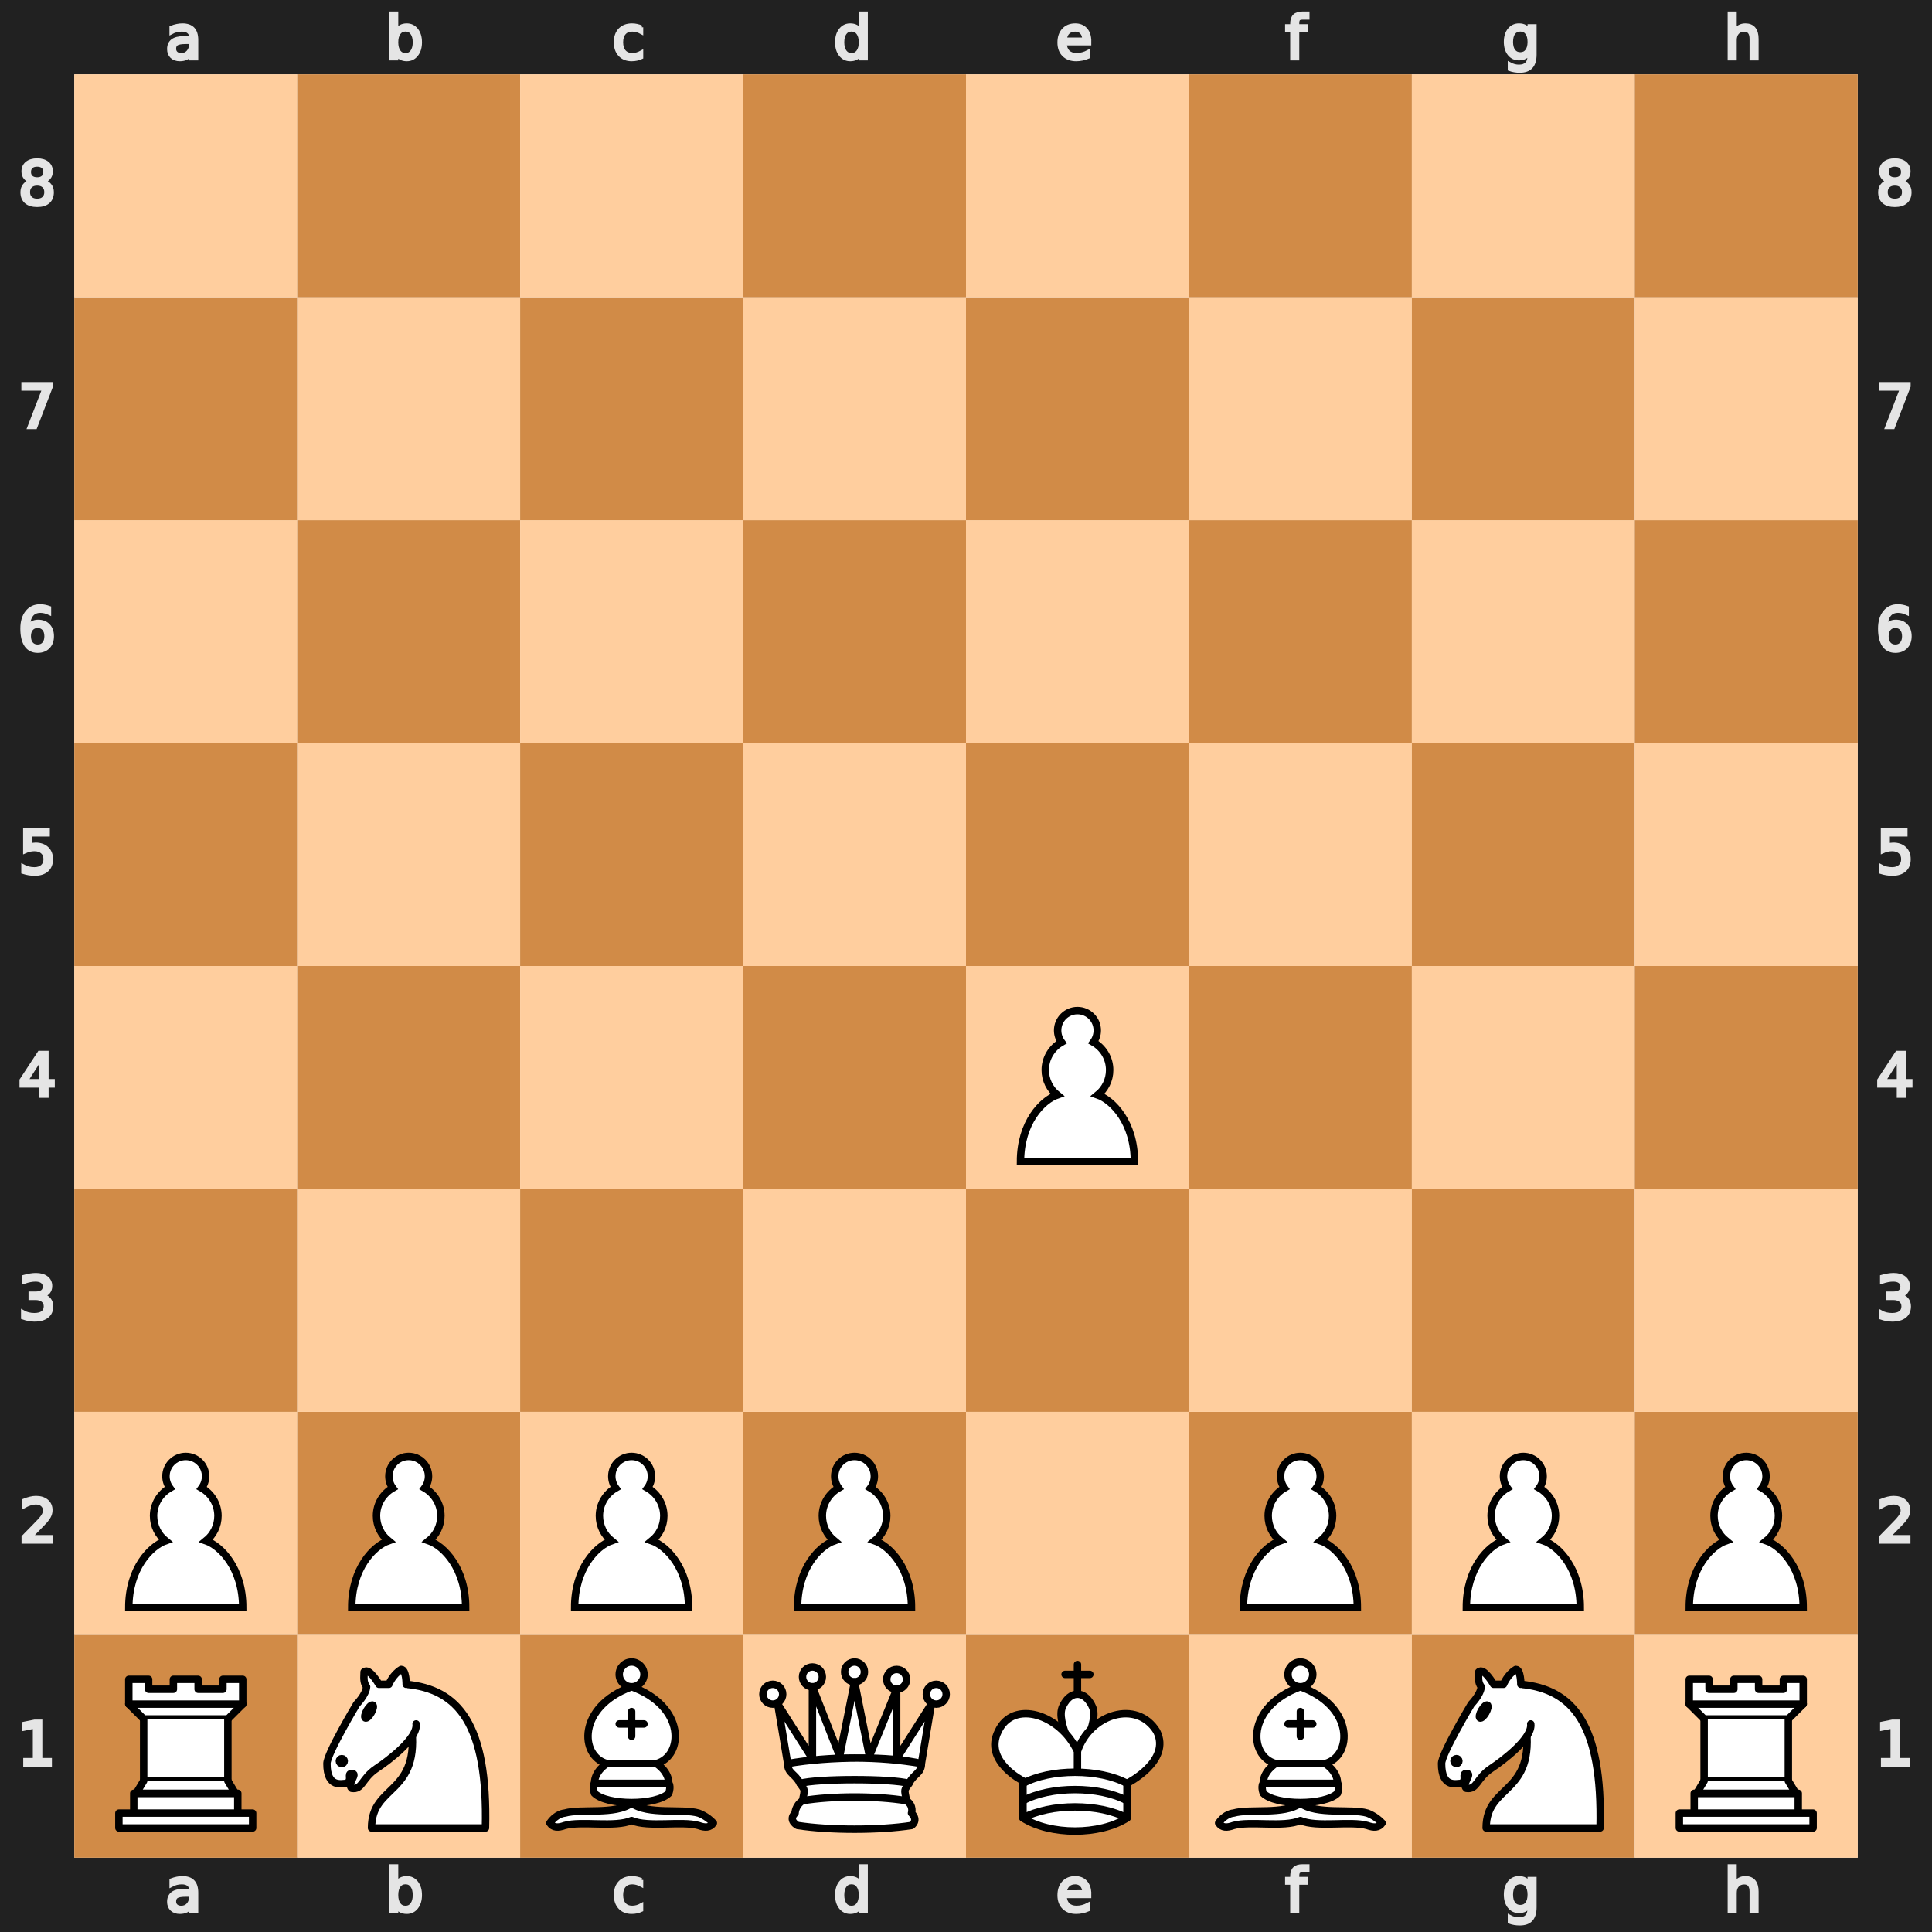
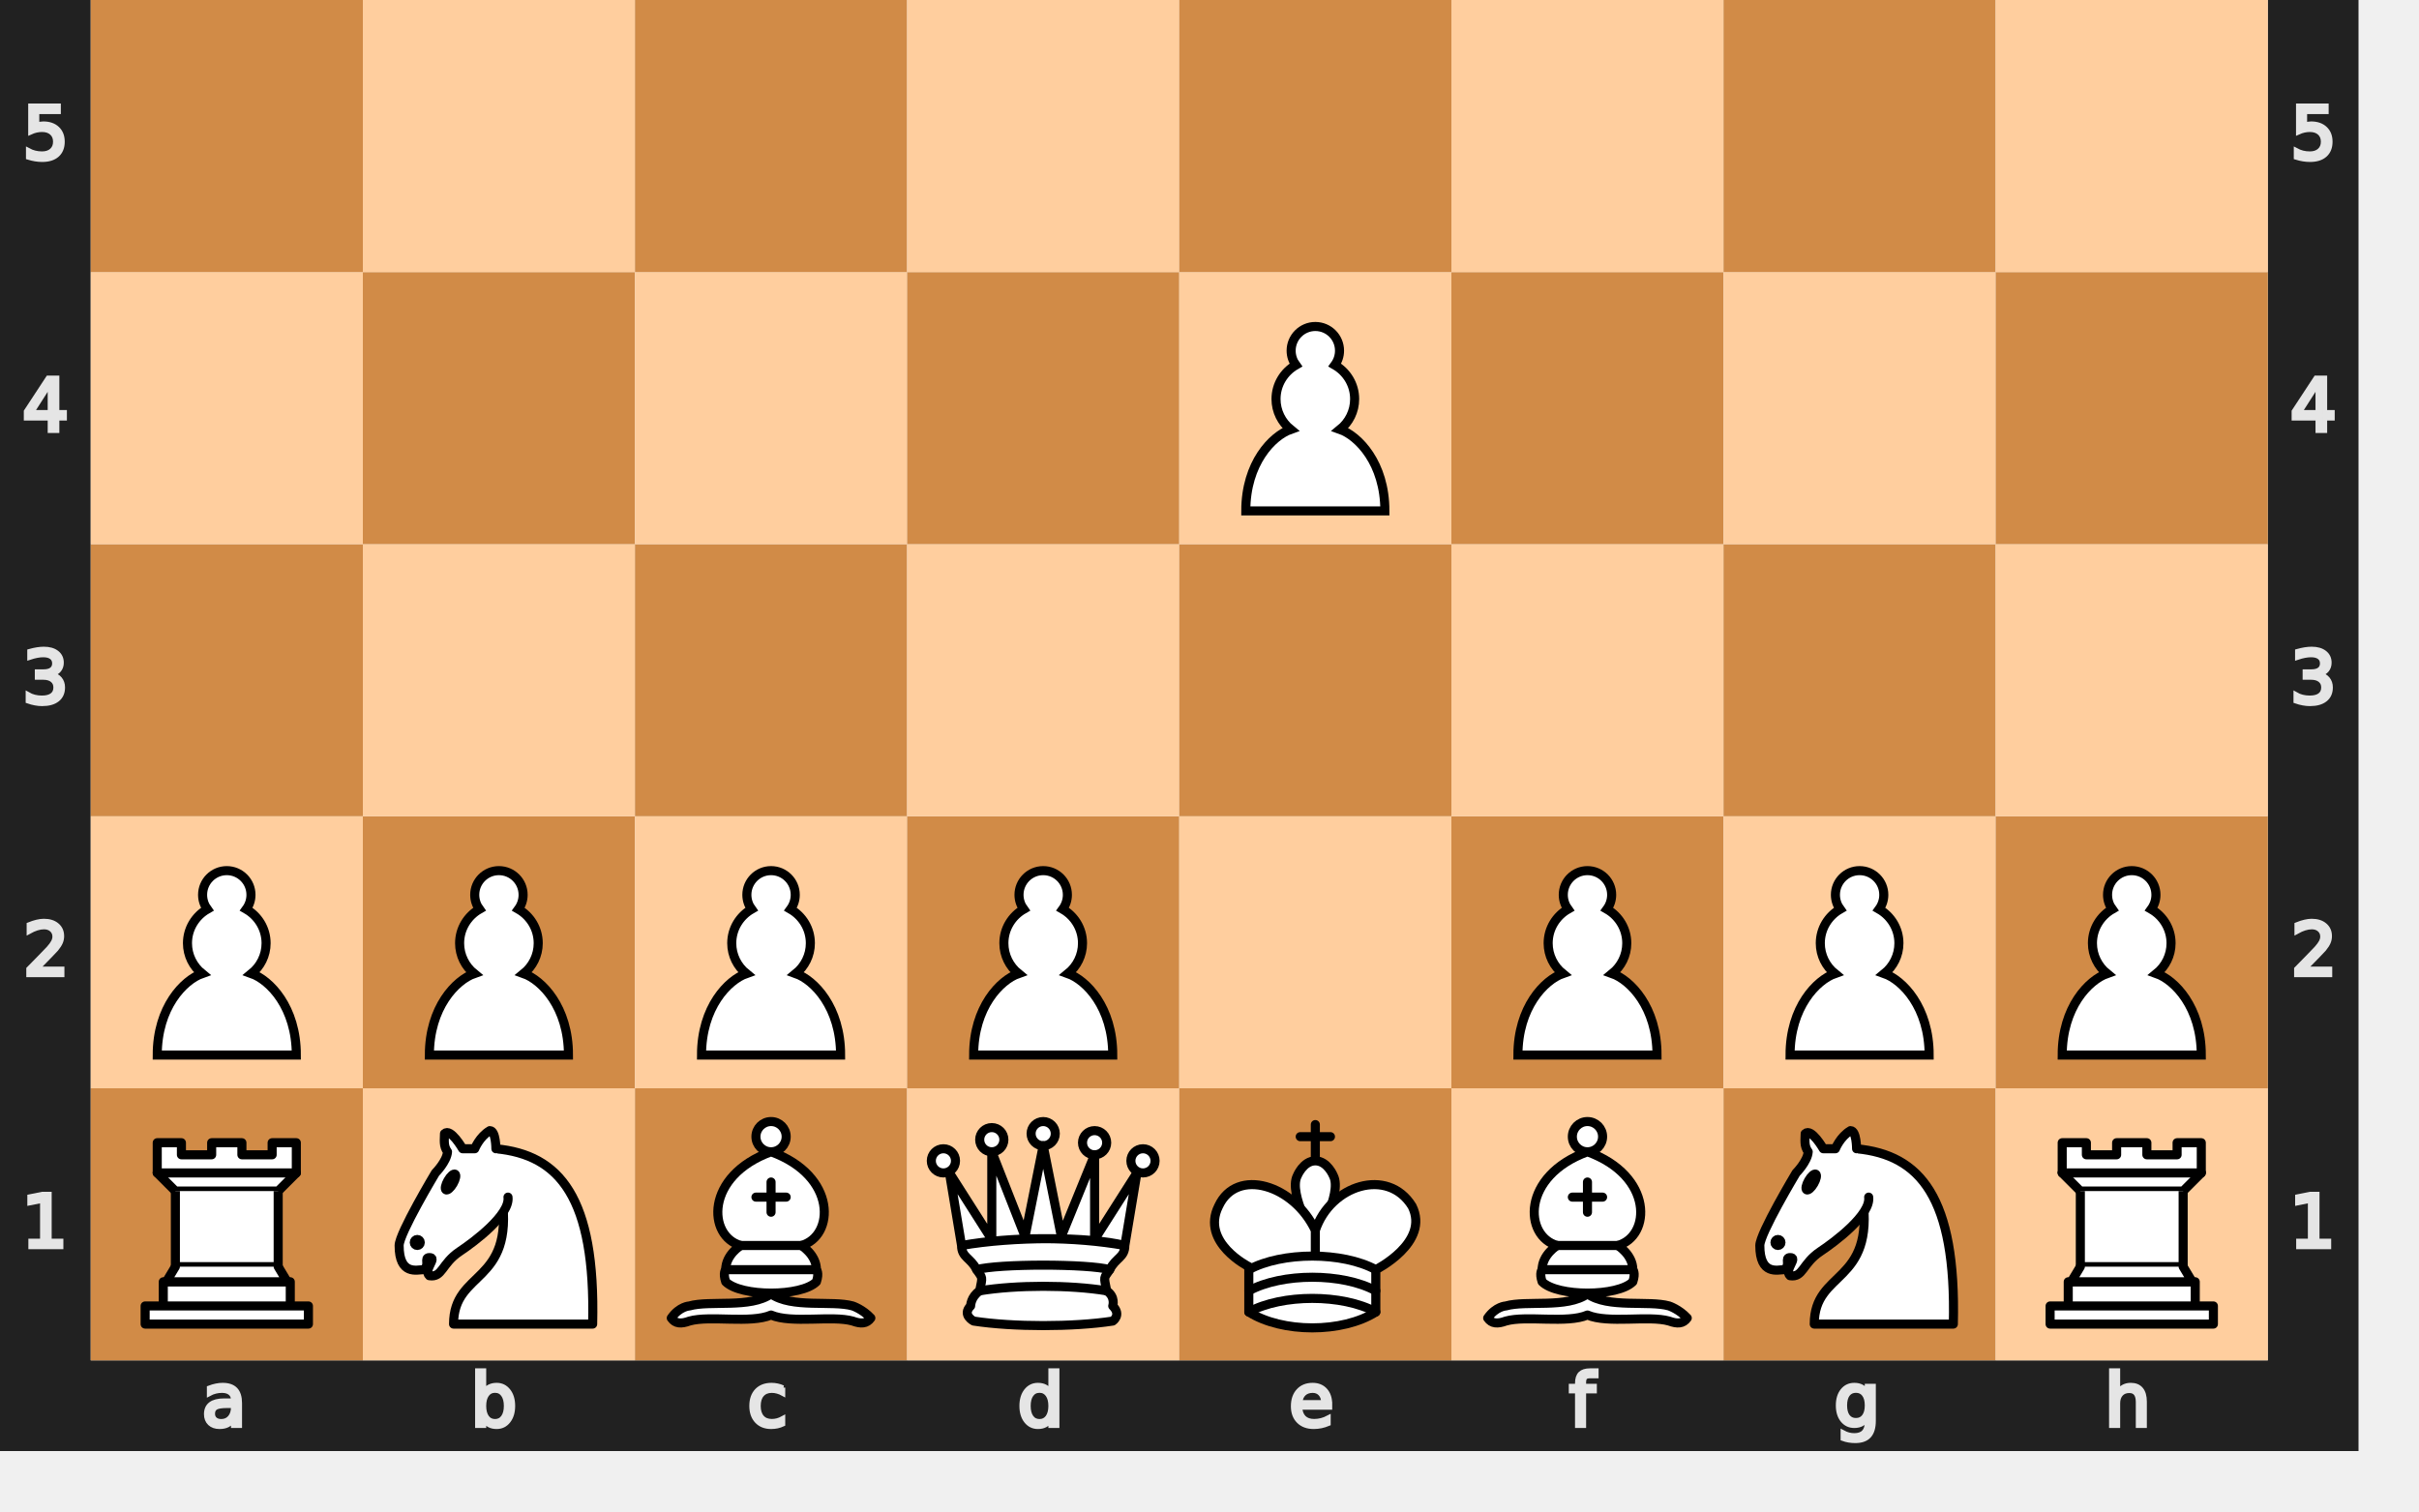
- <svg xmlns="http://www.w3.org/2000/svg" xmlns:xlink="http://www.w3.org/1999/xlink" viewBox="0 0 390 390" width="400" height="400">
+ <svg xmlns="http://www.w3.org/2000/svg" xmlns:xlink="http://www.w3.org/1999/xlink" viewBox="0 150.0 400 250.0" width="400" height="250.0">
  <defs>
    <g id="white-pawn" class="white pawn">
      <path d="M22.5 9c-2.21 0-4 1.79-4 4 0 .89.29 1.71.78 2.38C17.33 16.5 16 18.59 16 21c0 2.03.94 3.84 2.41 5.03-3 1.06-7.41 5.55-7.41 13.47h23c0-7.92-4.41-12.41-7.41-13.47 1.47-1.19 2.41-3 2.41-5.03 0-2.41-1.33-4.5-3.28-5.62.49-.67.78-1.49.78-2.38 0-2.21-1.79-4-4-4z" fill="#fff" stroke="#000" stroke-width="1.5" stroke-linecap="round" />
    </g>
    <g id="white-knight" class="white knight" fill="none" fill-rule="evenodd" stroke="#000" stroke-width="1.5" stroke-linecap="round" stroke-linejoin="round">
      <path d="M 22,10 C 32.5,11 38.5,18 38,39 L 15,39 C 15,30 25,32.5 23,18" style="fill:#ffffff; stroke:#000000;" />
      <path d="M 24,18 C 24.38,20.91 18.45,25.37 16,27 C 13,29 13.18,31.34 11,31 C 9.958,30.06 12.41,27.96 11,28 C 10,28 11.19,29.23 10,30 C 9,30 5.997,31 6,26 C 6,24 12,14 12,14 C 12,14 13.89,12.1 14,10.5 C 13.27,9.506 13.5,8.5 13.5,7.5 C 14.5,6.5 16.5,10 16.5,10 L 18.5,10 C 18.5,10 19.28,8.008 21,7 C 22,7 22,10 22,10" style="fill:#ffffff; stroke:#000000;" />
      <path d="M 9.5 25.5 A 0.5 0.5 0 1 1 8.5,25.5 A 0.5 0.5 0 1 1 9.5 25.5 z" style="fill:#000000; stroke:#000000;" />
      <path d="M 15 15.5 A 0.5 1.5 0 1 1 14,15.5 A 0.5 1.5 0 1 1 15 15.5 z" transform="matrix(0.866,0.5,-0.5,0.866,9.693,-5.173)" style="fill:#000000; stroke:#000000;" />
    </g>
    <g id="white-bishop" class="white bishop" fill="none" fill-rule="evenodd" stroke="#000" stroke-width="1.5" stroke-linecap="round" stroke-linejoin="round">
      <g fill="#fff" stroke-linecap="butt">
        <path d="M9 36c3.39-.97 10.11.43 13.5-2 3.39 2.43 10.11 1.03 13.5 2 0 0 1.65.54 3 2-.68.97-1.65.99-3 .5-3.39-.97-10.11.46-13.5-1-3.39 1.46-10.11.03-13.5 1-1.354.49-2.323.47-3-.5 1.354-1.94 3-2 3-2zM15 32c2.5 2.5 12.5 2.5 15 0 .5-1.5 0-2 0-2 0-2.5-2.5-4-2.5-4 5.5-1.5 6-11.5-5-15.5-11 4-10.5 14-5 15.5 0 0-2.5 1.5-2.5 4 0 0-.5.5 0 2zM25 8a2.5 2.5 0 1 1-5 0 2.5 2.5 0 1 1 5 0z" />
      </g>
      <path d="M17.5 26h10M15 30h15m-7.5-14.5v5M20 18h5" stroke-linejoin="miter" />
    </g>
    <g id="white-rook" class="white rook" fill="#fff" fill-rule="evenodd" stroke="#000" stroke-width="1.5" stroke-linecap="round" stroke-linejoin="round">
      <path d="M9 39h27v-3H9v3zM12 36v-4h21v4H12zM11 14V9h4v2h5V9h5v2h5V9h4v5" stroke-linecap="butt" />
      <path d="M34 14l-3 3H14l-3-3" />
      <path d="M31 17v12.5H14V17" stroke-linecap="butt" stroke-linejoin="miter" />
      <path d="M31 29.5l1.5 2.5h-20l1.5-2.5" />
      <path d="M11 14h23" fill="none" stroke-linejoin="miter" />
    </g>
    <g id="white-queen" class="white queen" fill="#fff" fill-rule="evenodd" stroke="#000" stroke-width="1.5" stroke-linecap="round" stroke-linejoin="round">
      <path d="M8 12a2 2 0 1 1-4 0 2 2 0 1 1 4 0zM24.5 7.5a2 2 0 1 1-4 0 2 2 0 1 1 4 0zM41 12a2 2 0 1 1-4 0 2 2 0 1 1 4 0zM16 8.5a2 2 0 1 1-4 0 2 2 0 1 1 4 0zM33 9a2 2 0 1 1-4 0 2 2 0 1 1 4 0z" />
      <path d="M9 26c8.5-1.5 21-1.5 27 0l2-12-7 11V11l-5.5 13.5-3-15-3 15-5.5-14V25L7 14l2 12zM9 26c0 2 1.5 2 2.5 4 1 1.5 1 1 .5 3.5-1.5 1-1.5 2.5-1.5 2.5-1.5 1.5.5 2.5.5 2.5 6.5 1 16.5 1 23 0 0 0 1.5-1 0-2.5 0 0 .5-1.5-1-2.5-.5-2.5-.5-2 .5-3.5 1-2 2.5-2 2.5-4-8.5-1.5-18.5-1.5-27 0z" stroke-linecap="butt" />
      <path d="M11.5 30c3.5-1 18.5-1 22 0M12 33.5c6-1 15-1 21 0" fill="none" />
    </g>
    <g id="white-king" class="white king" fill="none" fill-rule="evenodd" stroke="#000" stroke-width="1.5" stroke-linecap="round" stroke-linejoin="round">
      <path d="M22.5 11.63V6M20 8h5" stroke-linejoin="miter" />
      <path d="M22.5 25s4.5-7.5 3-10.5c0 0-1-2.5-3-2.5s-3 2.5-3 2.5c-1.5 3 3 10.5 3 10.5" fill="#fff" stroke-linecap="butt" stroke-linejoin="miter" />
      <path d="M11.5 37c5.5 3.5 15.5 3.5 21 0v-7s9-4.5 6-10.5c-4-6.5-13.5-3.5-16 4V27v-3.5c-3.5-7.5-13-10.5-16-4-3 6 5 10 5 10V37z" fill="#fff" />
      <path d="M11.5 30c5.5-3 15.5-3 21 0m-21 3.5c5.5-3 15.5-3 21 0m-21 3.5c5.5-3 15.5-3 21 0" />
    </g>
  </defs>
  <rect x="7.5" y="7.5" width="375" height="375" fill="none" stroke="#212121" stroke-width="15" />
  <g transform="translate(20, 1) scale(0.75, 0.75)" fill="#e5e5e5" stroke="#e5e5e5">
    <path d="M23.328 10.016q-1.742 0-2.414.398-.672.398-.672 1.36 0 .765.5 1.218.508.445 1.375.445 1.196 0 1.914-.843.727-.852.727-2.258v-.32zm2.867-.594v4.992h-1.437v-1.328q-.492.797-1.227 1.18-.734.375-1.797.375-1.343 0-2.14-.75-.79-.758-.79-2.024 0-1.476.985-2.226.992-.75 2.953-.75h2.016V8.75q0-.992-.656-1.531-.649-.547-1.829-.547-.75 0-1.46.18-.711.18-1.368.539V6.062q.79-.304 1.532-.453.742-.156 1.445-.156 1.898 0 2.836.984.937.985.937 2.985z" />
  </g>
  <g transform="translate(20, 375) scale(0.75, 0.75)" fill="#e5e5e5" stroke="#e5e5e5">
    <path d="M23.328 10.016q-1.742 0-2.414.398-.672.398-.672 1.36 0 .765.5 1.218.508.445 1.375.445 1.196 0 1.914-.843.727-.852.727-2.258v-.32zm2.867-.594v4.992h-1.437v-1.328q-.492.797-1.227 1.18-.734.375-1.797.375-1.343 0-2.14-.75-.79-.758-.79-2.024 0-1.476.985-2.226.992-.75 2.953-.75h2.016V8.75q0-.992-.656-1.531-.649-.547-1.829-.547-.75 0-1.46.18-.711.18-1.368.539V6.062q.79-.304 1.532-.453.742-.156 1.445-.156 1.898 0 2.836.984.937.985.937 2.985z" />
  </g>
  <g transform="translate(65, 1) scale(0.75, 0.75)" fill="#e5e5e5" stroke="#e5e5e5">
    <path d="M24.922 10.047q0-1.586-.656-2.485-.649-.906-1.79-.906-1.14 0-1.796.906-.649.899-.649 2.485 0 1.586.649 2.492.656.898 1.797.898 1.14 0 1.789-.898.656-.906.656-2.492zm-4.89-3.055q.452-.781 1.14-1.156.695-.383 1.656-.383 1.594 0 2.586 1.266 1 1.265 1 3.328 0 2.062-1 3.328-.992 1.266-2.586 1.266-.96 0-1.656-.375-.688-.383-1.14-1.164v1.312h-1.446V2.258h1.445z" />
  </g>
  <g transform="translate(65, 375) scale(0.75, 0.75)" fill="#e5e5e5" stroke="#e5e5e5">
    <path d="M24.922 10.047q0-1.586-.656-2.485-.649-.906-1.79-.906-1.14 0-1.796.906-.649.899-.649 2.485 0 1.586.649 2.492.656.898 1.797.898 1.14 0 1.789-.898.656-.906.656-2.492zm-4.89-3.055q.452-.781 1.14-1.156.695-.383 1.656-.383 1.594 0 2.586 1.266 1 1.265 1 3.328 0 2.062-1 3.328-.992 1.266-2.586 1.266-.96 0-1.656-.375-.688-.383-1.14-1.164v1.312h-1.446V2.258h1.445z" />
  </g>
  <g transform="translate(110, 1) scale(0.75, 0.75)" fill="#e5e5e5" stroke="#e5e5e5">
    <path d="M25.96 6v1.344q-.608-.336-1.226-.5-.609-.172-1.234-.172-1.398 0-2.172.89-.773.883-.773 2.485 0 1.601.773 2.492.774.883 2.172.883.625 0 1.234-.164.618-.172 1.227-.508v1.328q-.602.281-1.25.422-.64.14-1.367.14-1.977 0-3.14-1.242-1.165-1.242-1.165-3.351 0-2.14 1.172-3.367 1.18-1.227 3.227-1.227.664 0 1.296.14.633.134 1.227.407z" />
  </g>
  <g transform="translate(110, 375) scale(0.75, 0.75)" fill="#e5e5e5" stroke="#e5e5e5">
    <path d="M25.96 6v1.344q-.608-.336-1.226-.5-.609-.172-1.234-.172-1.398 0-2.172.89-.773.883-.773 2.485 0 1.601.773 2.492.774.883 2.172.883.625 0 1.234-.164.618-.172 1.227-.508v1.328q-.602.281-1.25.422-.64.14-1.367.14-1.977 0-3.14-1.242-1.165-1.242-1.165-3.351 0-2.14 1.172-3.367 1.18-1.227 3.227-1.227.664 0 1.296.14.633.134 1.227.407z" />
  </g>
  <g transform="translate(155, 1) scale(0.75, 0.75)" fill="#e5e5e5" stroke="#e5e5e5">
    <path d="M24.973 6.992V2.258h1.437v12.156h-1.437v-1.312q-.453.78-1.149 1.164-.687.375-1.656.375-1.586 0-2.586-1.266-.992-1.266-.992-3.328 0-2.063.992-3.328 1-1.266 2.586-1.266.969 0 1.656.383.696.375 1.149 1.156zm-4.899 3.055q0 1.586.649 2.492.656.898 1.797.898 1.14 0 1.796-.898.657-.906.657-2.492 0-1.586-.657-2.485-.656-.906-1.796-.906-1.141 0-1.797.906-.649.899-.649 2.485z" />
  </g>
  <g transform="translate(155, 375) scale(0.75, 0.75)" fill="#e5e5e5" stroke="#e5e5e5">
    <path d="M24.973 6.992V2.258h1.437v12.156h-1.437v-1.312q-.453.78-1.149 1.164-.687.375-1.656.375-1.586 0-2.586-1.266-.992-1.266-.992-3.328 0-2.063.992-3.328 1-1.266 2.586-1.266.969 0 1.656.383.696.375 1.149 1.156zm-4.899 3.055q0 1.586.649 2.492.656.898 1.797.898 1.14 0 1.796-.898.657-.906.657-2.492 0-1.586-.657-2.485-.656-.906-1.796-.906-1.141 0-1.797.906-.649.899-.649 2.485z" />
  </g>
  <g transform="translate(200, 1) scale(0.75, 0.75)" fill="#e5e5e5" stroke="#e5e5e5">
    <path d="M26.555 9.68v.703h-6.61q.094 1.484.89 2.265.806.774 2.235.774.828 0 1.602-.203.781-.203 1.547-.61v1.36q-.774.328-1.586.5-.813.172-1.649.172-2.093 0-3.32-1.22-1.219-1.218-1.219-3.296 0-2.148 1.157-3.406 1.164-1.266 3.132-1.266 1.766 0 2.79 1.14 1.03 1.134 1.03 3.087zm-1.438-.422q-.015-1.18-.664-1.883-.64-.703-1.703-.703-1.203 0-1.93.68-.718.68-.828 1.914z" />
  </g>
  <g transform="translate(200, 375) scale(0.75, 0.75)" fill="#e5e5e5" stroke="#e5e5e5">
    <path d="M26.555 9.68v.703h-6.61q.094 1.484.89 2.265.806.774 2.235.774.828 0 1.602-.203.781-.203 1.547-.61v1.36q-.774.328-1.586.5-.813.172-1.649.172-2.093 0-3.32-1.22-1.219-1.218-1.219-3.296 0-2.148 1.157-3.406 1.164-1.266 3.132-1.266 1.766 0 2.79 1.14 1.03 1.134 1.03 3.087zm-1.438-.422q-.015-1.18-.664-1.883-.64-.703-1.703-.703-1.203 0-1.93.68-.718.68-.828 1.914z" />
  </g>
  <g transform="translate(245, 1) scale(0.75, 0.75)" fill="#e5e5e5" stroke="#e5e5e5">
    <path d="M25.285 2.258v1.195H23.91q-.773 0-1.078.313-.297.312-.297 1.125v.773h2.367v1.117h-2.367v7.633H21.09V6.781h-1.375V5.664h1.375v-.61q0-1.46.68-2.124.68-.672 2.156-.672z" />
  </g>
  <g transform="translate(245, 375) scale(0.75, 0.75)" fill="#e5e5e5" stroke="#e5e5e5">
    <path d="M25.285 2.258v1.195H23.91q-.773 0-1.078.313-.297.312-.297 1.125v.773h2.367v1.117h-2.367v7.633H21.09V6.781h-1.375V5.664h1.375v-.61q0-1.46.68-2.124.68-.672 2.156-.672z" />
  </g>
  <g transform="translate(290, 1) scale(0.75, 0.75)" fill="#e5e5e5" stroke="#e5e5e5">
    <path d="M24.973 9.937q0-1.562-.649-2.421-.64-.86-1.804-.86-1.157 0-1.805.86-.64.859-.64 2.421 0 1.555.64 2.415.648.859 1.805.859 1.164 0 1.804-.86.649-.859.649-2.414zm1.437 3.391q0 2.234-.992 3.32-.992 1.094-3.04 1.094-.757 0-1.429-.117-.672-.11-1.304-.344v-1.398q.632.344 1.25.508.617.164 1.257.164 1.414 0 2.118-.743.703-.734.703-2.226v-.711q-.446.773-1.141 1.156-.695.383-1.664.383-1.61 0-2.594-1.227-.984-1.226-.984-3.25 0-2.03.984-3.257.985-1.227 2.594-1.227.969 0 1.664.383t1.14 1.156V5.664h1.438z" />
  </g>
  <g transform="translate(290, 375) scale(0.75, 0.75)" fill="#e5e5e5" stroke="#e5e5e5">
    <path d="M24.973 9.937q0-1.562-.649-2.421-.64-.86-1.804-.86-1.157 0-1.805.86-.64.859-.64 2.421 0 1.555.64 2.415.648.859 1.805.859 1.164 0 1.804-.86.649-.859.649-2.414zm1.437 3.391q0 2.234-.992 3.32-.992 1.094-3.04 1.094-.757 0-1.429-.117-.672-.11-1.304-.344v-1.398q.632.344 1.25.508.617.164 1.257.164 1.414 0 2.118-.743.703-.734.703-2.226v-.711q-.446.773-1.141 1.156-.695.383-1.664.383-1.61 0-2.594-1.227-.984-1.226-.984-3.25 0-2.03.984-3.257.985-1.227 2.594-1.227.969 0 1.664.383t1.14 1.156V5.664h1.438z" />
  </g>
  <g transform="translate(335, 1) scale(0.75, 0.75)" fill="#e5e5e5" stroke="#e5e5e5">
    <path d="M26.164 9.133v5.281h-1.437V9.18q0-1.243-.485-1.86-.484-.617-1.453-.617-1.164 0-1.836.742-.672.742-.672 2.024v4.945h-1.445V2.258h1.445v4.765q.516-.789 1.211-1.18.703-.39 1.617-.39 1.508 0 2.282.938.773.93.773 2.742z" />
  </g>
  <g transform="translate(335, 375) scale(0.75, 0.75)" fill="#e5e5e5" stroke="#e5e5e5">
    <path d="M26.164 9.133v5.281h-1.437V9.18q0-1.243-.485-1.86-.484-.617-1.453-.617-1.164 0-1.836.742-.672.742-.672 2.024v4.945h-1.445V2.258h1.445v4.765q.516-.789 1.211-1.18.703-.39 1.617-.39 1.508 0 2.282.938.773.93.773 2.742z" />
  </g>
  <g transform="translate(0, 335) scale(0.75, 0.75)" fill="#e5e5e5" stroke="#e5e5e5">
    <path d="M6.754 26.996h2.578v-8.898l-2.805.562v-1.437l2.79-.563h1.578v10.336h2.578v1.328h-6.72z" />
  </g>
  <g transform="translate(375, 335) scale(0.75, 0.75)" fill="#e5e5e5" stroke="#e5e5e5">
    <path d="M6.754 26.996h2.578v-8.898l-2.805.562v-1.437l2.79-.563h1.578v10.336h2.578v1.328h-6.72z" />
  </g>
  <g transform="translate(0, 290) scale(0.75, 0.75)" fill="#e5e5e5" stroke="#e5e5e5">
    <path d="M8.195 26.996h5.508v1.328H6.297v-1.328q.898-.93 2.445-2.492 1.555-1.57 1.953-2.024.758-.851 1.055-1.437.305-.594.305-1.164 0-.93-.657-1.516-.648-.586-1.695-.586-.742 0-1.57.258-.82.258-1.758.781v-1.593q.953-.383 1.781-.578.828-.196 1.516-.196 1.812 0 2.89.906 1.079.907 1.079 2.422 0 .72-.274 1.368-.265.64-.976 1.515-.196.227-1.243 1.313-1.046 1.078-2.953 3.023z" />
  </g>
  <g transform="translate(375, 290) scale(0.75, 0.75)" fill="#e5e5e5" stroke="#e5e5e5">
    <path d="M8.195 26.996h5.508v1.328H6.297v-1.328q.898-.93 2.445-2.492 1.555-1.57 1.953-2.024.758-.851 1.055-1.437.305-.594.305-1.164 0-.93-.657-1.516-.648-.586-1.695-.586-.742 0-1.57.258-.82.258-1.758.781v-1.593q.953-.383 1.781-.578.828-.196 1.516-.196 1.812 0 2.89.906 1.079.907 1.079 2.422 0 .72-.274 1.368-.265.64-.976 1.515-.196.227-1.243 1.313-1.046 1.078-2.953 3.023z" />
  </g>
  <g transform="translate(0, 245) scale(0.75, 0.75)" fill="#e5e5e5" stroke="#e5e5e5">
    <path d="M11.434 22.035q1.132.242 1.765 1.008.64.766.64 1.89 0 1.727-1.187 2.672-1.187.946-3.375.946-.734 0-1.515-.149-.774-.14-1.602-.43V26.45q.656.383 1.438.578.78.196 1.632.196 1.485 0 2.258-.586.782-.586.782-1.703 0-1.032-.727-1.61-.719-.586-2.008-.586h-1.36v-1.297h1.423q1.164 0 1.78-.46.618-.47.618-1.344 0-.899-.64-1.375-.633-.485-1.82-.485-.65 0-1.391.141-.743.14-1.633.437V16.95q.898-.25 1.68-.375.788-.125 1.484-.125 1.797 0 2.844.82 1.046.813 1.046 2.204 0 .968-.554 1.64-.555.664-1.578.922z" />
  </g>
  <g transform="translate(375, 245) scale(0.75, 0.75)" fill="#e5e5e5" stroke="#e5e5e5">
    <path d="M11.434 22.035q1.132.242 1.765 1.008.64.766.64 1.89 0 1.727-1.187 2.672-1.187.946-3.375.946-.734 0-1.515-.149-.774-.14-1.602-.43V26.45q.656.383 1.438.578.78.196 1.632.196 1.485 0 2.258-.586.782-.586.782-1.703 0-1.032-.727-1.61-.719-.586-2.008-.586h-1.36v-1.297h1.423q1.164 0 1.78-.46.618-.47.618-1.344 0-.899-.64-1.375-.633-.485-1.82-.485-.65 0-1.391.141-.743.14-1.633.437V16.95q.898-.25 1.68-.375.788-.125 1.484-.125 1.797 0 2.844.82 1.046.813 1.046 2.204 0 .968-.554 1.64-.555.664-1.578.922z" />
  </g>
  <g transform="translate(0, 200) scale(0.75, 0.75)" fill="#e5e5e5" stroke="#e5e5e5">
    <path d="M11.016 18.035L7.03 24.262h3.985zm-.414-1.375h1.984v7.602h1.664v1.312h-1.664v2.75h-1.57v-2.75H5.75v-1.523z" />
  </g>
  <g transform="translate(375, 200) scale(0.75, 0.75)" fill="#e5e5e5" stroke="#e5e5e5">
    <path d="M11.016 18.035L7.03 24.262h3.985zm-.414-1.375h1.984v7.602h1.664v1.312h-1.664v2.75h-1.57v-2.75H5.75v-1.523z" />
  </g>
  <g transform="translate(0, 155) scale(0.75, 0.75)" fill="#e5e5e5" stroke="#e5e5e5">
    <path d="M6.719 16.66h6.195v1.328h-4.75v2.86q.344-.118.688-.172.343-.063.687-.063 1.953 0 3.094 1.07 1.14 1.07 1.14 2.899 0 1.883-1.171 2.93-1.172 1.039-3.305 1.039-.735 0-1.5-.125-.758-.125-1.57-.375v-1.586q.703.383 1.453.57.75.188 1.586.188 1.351 0 2.14-.711.79-.711.79-1.93 0-1.219-.79-1.93-.789-.71-2.14-.71-.633 0-1.266.14-.625.14-1.281.438z" />
  </g>
  <g transform="translate(375, 155) scale(0.75, 0.75)" fill="#e5e5e5" stroke="#e5e5e5">
    <path d="M6.719 16.66h6.195v1.328h-4.75v2.86q.344-.118.688-.172.343-.063.687-.063 1.953 0 3.094 1.07 1.14 1.07 1.14 2.899 0 1.883-1.171 2.93-1.172 1.039-3.305 1.039-.735 0-1.5-.125-.758-.125-1.57-.375v-1.586q.703.383 1.453.57.75.188 1.586.188 1.351 0 2.14-.711.79-.711.79-1.93 0-1.219-.79-1.93-.789-.71-2.14-.71-.633 0-1.266.14-.625.14-1.281.438z" />
  </g>
  <g transform="translate(0, 110) scale(0.75, 0.75)" fill="#e5e5e5" stroke="#e5e5e5">
    <path d="M10.137 21.863q-1.063 0-1.688.727-.617.726-.617 1.992 0 1.258.617 1.992.625.727 1.688.727 1.062 0 1.68-.727.624-.734.624-1.992 0-1.266-.625-1.992-.617-.727-1.68-.727zm3.133-4.945v1.437q-.594-.28-1.204-.43-.601-.148-1.195-.148-1.562 0-2.39 1.055-.82 1.055-.938 3.188.46-.68 1.156-1.04.696-.367 1.531-.367 1.758 0 2.774 1.07 1.023 1.063 1.023 2.899 0 1.797-1.062 2.883-1.063 1.086-2.828 1.086-2.024 0-3.094-1.547-1.07-1.555-1.07-4.5 0-2.766 1.312-4.406 1.313-1.649 3.524-1.649.593 0 1.195.117.61.118 1.266.352z" />
  </g>
  <g transform="translate(375, 110) scale(0.75, 0.75)" fill="#e5e5e5" stroke="#e5e5e5">
    <path d="M10.137 21.863q-1.063 0-1.688.727-.617.726-.617 1.992 0 1.258.617 1.992.625.727 1.688.727 1.062 0 1.68-.727.624-.734.624-1.992 0-1.266-.625-1.992-.617-.727-1.68-.727zm3.133-4.945v1.437q-.594-.28-1.204-.43-.601-.148-1.195-.148-1.562 0-2.39 1.055-.82 1.055-.938 3.188.46-.68 1.156-1.04.696-.367 1.531-.367 1.758 0 2.774 1.07 1.023 1.063 1.023 2.899 0 1.797-1.062 2.883-1.063 1.086-2.828 1.086-2.024 0-3.094-1.547-1.07-1.555-1.07-4.5 0-2.766 1.312-4.406 1.313-1.649 3.524-1.649.593 0 1.195.117.61.118 1.266.352z" />
  </g>
  <g transform="translate(0, 65) scale(0.75, 0.75)" fill="#e5e5e5" stroke="#e5e5e5">
    <path d="M6.25 16.66h7.5v.672L9.516 28.324H7.867l3.985-10.336H6.25z" />
  </g>
  <g transform="translate(375, 65) scale(0.75, 0.75)" fill="#e5e5e5" stroke="#e5e5e5">
    <path d="M6.25 16.66h7.5v.672L9.516 28.324H7.867l3.985-10.336H6.25z" />
  </g>
  <g transform="translate(0, 20) scale(0.75, 0.75)" fill="#e5e5e5" stroke="#e5e5e5">
    <path d="M10 22.785q-1.125 0-1.773.602-.641.601-.641 1.656t.64 1.656q.649.602 1.774.602t1.773-.602q.649-.61.649-1.656 0-1.055-.649-1.656-.64-.602-1.773-.602zm-1.578-.672q-1.016-.25-1.586-.945-.563-.695-.563-1.695 0-1.399.993-2.211 1-.813 2.734-.813 1.742 0 2.734.813.993.812.993 2.21 0 1-.57 1.696-.563.695-1.571.945 1.14.266 1.773 1.04.641.773.641 1.89 0 1.695-1.04 2.602-1.03.906-2.96.906t-2.969-.906Q6 26.738 6 25.043q0-1.117.64-1.89.641-.774 1.782-1.04zm-.578-2.492q0 .906.562 1.414.57.508 1.594.508 1.016 0 1.586-.508.578-.508.578-1.414 0-.906-.578-1.414-.57-.508-1.586-.508-1.023 0-1.594.508-.562.508-.562 1.414z" />
  </g>
  <g transform="translate(375, 20) scale(0.75, 0.75)" fill="#e5e5e5" stroke="#e5e5e5">
    <path d="M10 22.785q-1.125 0-1.773.602-.641.601-.641 1.656t.64 1.656q.649.602 1.774.602t1.773-.602q.649-.61.649-1.656 0-1.055-.649-1.656-.64-.602-1.773-.602zm-1.578-.672q-1.016-.25-1.586-.945-.563-.695-.563-1.695 0-1.399.993-2.211 1-.813 2.734-.813 1.742 0 2.734.813.993.812.993 2.21 0 1-.57 1.696-.563.695-1.571.945 1.14.266 1.773 1.04.641.773.641 1.89 0 1.695-1.04 2.602-1.03.906-2.96.906t-2.969-.906Q6 26.738 6 25.043q0-1.117.64-1.89.641-.774 1.782-1.04zm-.578-2.492q0 .906.562 1.414.57.508 1.594.508 1.016 0 1.586-.508.578-.508.578-1.414 0-.906-.578-1.414-.57-.508-1.586-.508-1.023 0-1.594.508-.562.508-.562 1.414z" />
  </g>
  <rect x="15" y="330" width="45" height="45" class="square dark a1" stroke="none" fill="#d18b47" />
  <rect x="60" y="330" width="45" height="45" class="square light b1" stroke="none" fill="#ffce9e" />
  <rect x="105" y="330" width="45" height="45" class="square dark c1" stroke="none" fill="#d18b47" />
  <rect x="150" y="330" width="45" height="45" class="square light d1" stroke="none" fill="#ffce9e" />
  <rect x="195" y="330" width="45" height="45" class="square dark e1" stroke="none" fill="#d18b47" />
  <rect x="240" y="330" width="45" height="45" class="square light f1" stroke="none" fill="#ffce9e" />
  <rect x="285" y="330" width="45" height="45" class="square dark g1" stroke="none" fill="#d18b47" />
  <rect x="330" y="330" width="45" height="45" class="square light h1" stroke="none" fill="#ffce9e" />
  <rect x="15" y="285" width="45" height="45" class="square light a2" stroke="none" fill="#ffce9e" />
  <rect x="60" y="285" width="45" height="45" class="square dark b2" stroke="none" fill="#d18b47" />
  <rect x="105" y="285" width="45" height="45" class="square light c2" stroke="none" fill="#ffce9e" />
  <rect x="150" y="285" width="45" height="45" class="square dark d2" stroke="none" fill="#d18b47" />
  <rect x="195" y="285" width="45" height="45" class="square light e2" stroke="none" fill="#ffce9e" />
  <rect x="240" y="285" width="45" height="45" class="square dark f2" stroke="none" fill="#d18b47" />
  <rect x="285" y="285" width="45" height="45" class="square light g2" stroke="none" fill="#ffce9e" />
  <rect x="330" y="285" width="45" height="45" class="square dark h2" stroke="none" fill="#d18b47" />
  <rect x="15" y="240" width="45" height="45" class="square dark a3" stroke="none" fill="#d18b47" />
  <rect x="60" y="240" width="45" height="45" class="square light b3" stroke="none" fill="#ffce9e" />
  <rect x="105" y="240" width="45" height="45" class="square dark c3" stroke="none" fill="#d18b47" />
  <rect x="150" y="240" width="45" height="45" class="square light d3" stroke="none" fill="#ffce9e" />
  <rect x="195" y="240" width="45" height="45" class="square dark e3" stroke="none" fill="#d18b47" />
  <rect x="240" y="240" width="45" height="45" class="square light f3" stroke="none" fill="#ffce9e" />
  <rect x="285" y="240" width="45" height="45" class="square dark g3" stroke="none" fill="#d18b47" />
  <rect x="330" y="240" width="45" height="45" class="square light h3" stroke="none" fill="#ffce9e" />
  <rect x="15" y="195" width="45" height="45" class="square light a4" stroke="none" fill="#ffce9e" />
  <rect x="60" y="195" width="45" height="45" class="square dark b4" stroke="none" fill="#d18b47" />
  <rect x="105" y="195" width="45" height="45" class="square light c4" stroke="none" fill="#ffce9e" />
  <rect x="150" y="195" width="45" height="45" class="square dark d4" stroke="none" fill="#d18b47" />
  <rect x="195" y="195" width="45" height="45" class="square light e4" stroke="none" fill="#ffce9e" />
  <rect x="240" y="195" width="45" height="45" class="square dark f4" stroke="none" fill="#d18b47" />
  <rect x="285" y="195" width="45" height="45" class="square light g4" stroke="none" fill="#ffce9e" />
  <rect x="330" y="195" width="45" height="45" class="square dark h4" stroke="none" fill="#d18b47" />
  <rect x="15" y="150" width="45" height="45" class="square dark a5" stroke="none" fill="#d18b47" />
  <rect x="60" y="150" width="45" height="45" class="square light b5" stroke="none" fill="#ffce9e" />
  <rect x="105" y="150" width="45" height="45" class="square dark c5" stroke="none" fill="#d18b47" />
  <rect x="150" y="150" width="45" height="45" class="square light d5" stroke="none" fill="#ffce9e" />
  <rect x="195" y="150" width="45" height="45" class="square dark e5" stroke="none" fill="#d18b47" />
  <rect x="240" y="150" width="45" height="45" class="square light f5" stroke="none" fill="#ffce9e" />
  <rect x="285" y="150" width="45" height="45" class="square dark g5" stroke="none" fill="#d18b47" />
  <rect x="330" y="150" width="45" height="45" class="square light h5" stroke="none" fill="#ffce9e" />
  <rect x="15" y="105" width="45" height="45" class="square light a6" stroke="none" fill="#ffce9e" />
  <rect x="60" y="105" width="45" height="45" class="square dark b6" stroke="none" fill="#d18b47" />
  <rect x="105" y="105" width="45" height="45" class="square light c6" stroke="none" fill="#ffce9e" />
  <rect x="150" y="105" width="45" height="45" class="square dark d6" stroke="none" fill="#d18b47" />
  <rect x="195" y="105" width="45" height="45" class="square light e6" stroke="none" fill="#ffce9e" />
  <rect x="240" y="105" width="45" height="45" class="square dark f6" stroke="none" fill="#d18b47" />
  <rect x="285" y="105" width="45" height="45" class="square light g6" stroke="none" fill="#ffce9e" />
  <rect x="330" y="105" width="45" height="45" class="square dark h6" stroke="none" fill="#d18b47" />
  <rect x="15" y="60" width="45" height="45" class="square dark a7" stroke="none" fill="#d18b47" />
  <rect x="60" y="60" width="45" height="45" class="square light b7" stroke="none" fill="#ffce9e" />
  <rect x="105" y="60" width="45" height="45" class="square dark c7" stroke="none" fill="#d18b47" />
  <rect x="150" y="60" width="45" height="45" class="square light d7" stroke="none" fill="#ffce9e" />
  <rect x="195" y="60" width="45" height="45" class="square dark e7" stroke="none" fill="#d18b47" />
  <rect x="240" y="60" width="45" height="45" class="square light f7" stroke="none" fill="#ffce9e" />
  <rect x="285" y="60" width="45" height="45" class="square dark g7" stroke="none" fill="#d18b47" />
  <rect x="330" y="60" width="45" height="45" class="square light h7" stroke="none" fill="#ffce9e" />
  <rect x="15" y="15" width="45" height="45" class="square light a8" stroke="none" fill="#ffce9e" />
  <rect x="60" y="15" width="45" height="45" class="square dark b8" stroke="none" fill="#d18b47" />
  <rect x="105" y="15" width="45" height="45" class="square light c8" stroke="none" fill="#ffce9e" />
  <rect x="150" y="15" width="45" height="45" class="square dark d8" stroke="none" fill="#d18b47" />
  <rect x="195" y="15" width="45" height="45" class="square light e8" stroke="none" fill="#ffce9e" />
  <rect x="240" y="15" width="45" height="45" class="square dark f8" stroke="none" fill="#d18b47" />
  <rect x="285" y="15" width="45" height="45" class="square light g8" stroke="none" fill="#ffce9e" />
  <rect x="330" y="15" width="45" height="45" class="square dark h8" stroke="none" fill="#d18b47" />
  <use href="#white-rook" xlink:href="#white-rook" transform="translate(15, 330)" />
  <use href="#white-knight" xlink:href="#white-knight" transform="translate(60, 330)" />
  <use href="#white-bishop" xlink:href="#white-bishop" transform="translate(105, 330)" />
  <use href="#white-queen" xlink:href="#white-queen" transform="translate(150, 330)" />
  <use href="#white-king" xlink:href="#white-king" transform="translate(195, 330)" />
  <use href="#white-bishop" xlink:href="#white-bishop" transform="translate(240, 330)" />
  <use href="#white-knight" xlink:href="#white-knight" transform="translate(285, 330)" />
  <use href="#white-rook" xlink:href="#white-rook" transform="translate(330, 330)" />
  <use href="#white-pawn" xlink:href="#white-pawn" transform="translate(15, 285)" />
  <use href="#white-pawn" xlink:href="#white-pawn" transform="translate(60, 285)" />
  <use href="#white-pawn" xlink:href="#white-pawn" transform="translate(105, 285)" />
  <use href="#white-pawn" xlink:href="#white-pawn" transform="translate(150, 285)" />
  <use href="#white-pawn" xlink:href="#white-pawn" transform="translate(240, 285)" />
  <use href="#white-pawn" xlink:href="#white-pawn" transform="translate(285, 285)" />
  <use href="#white-pawn" xlink:href="#white-pawn" transform="translate(330, 285)" />
  <use href="#white-pawn" xlink:href="#white-pawn" transform="translate(195, 195)" />
</svg>
